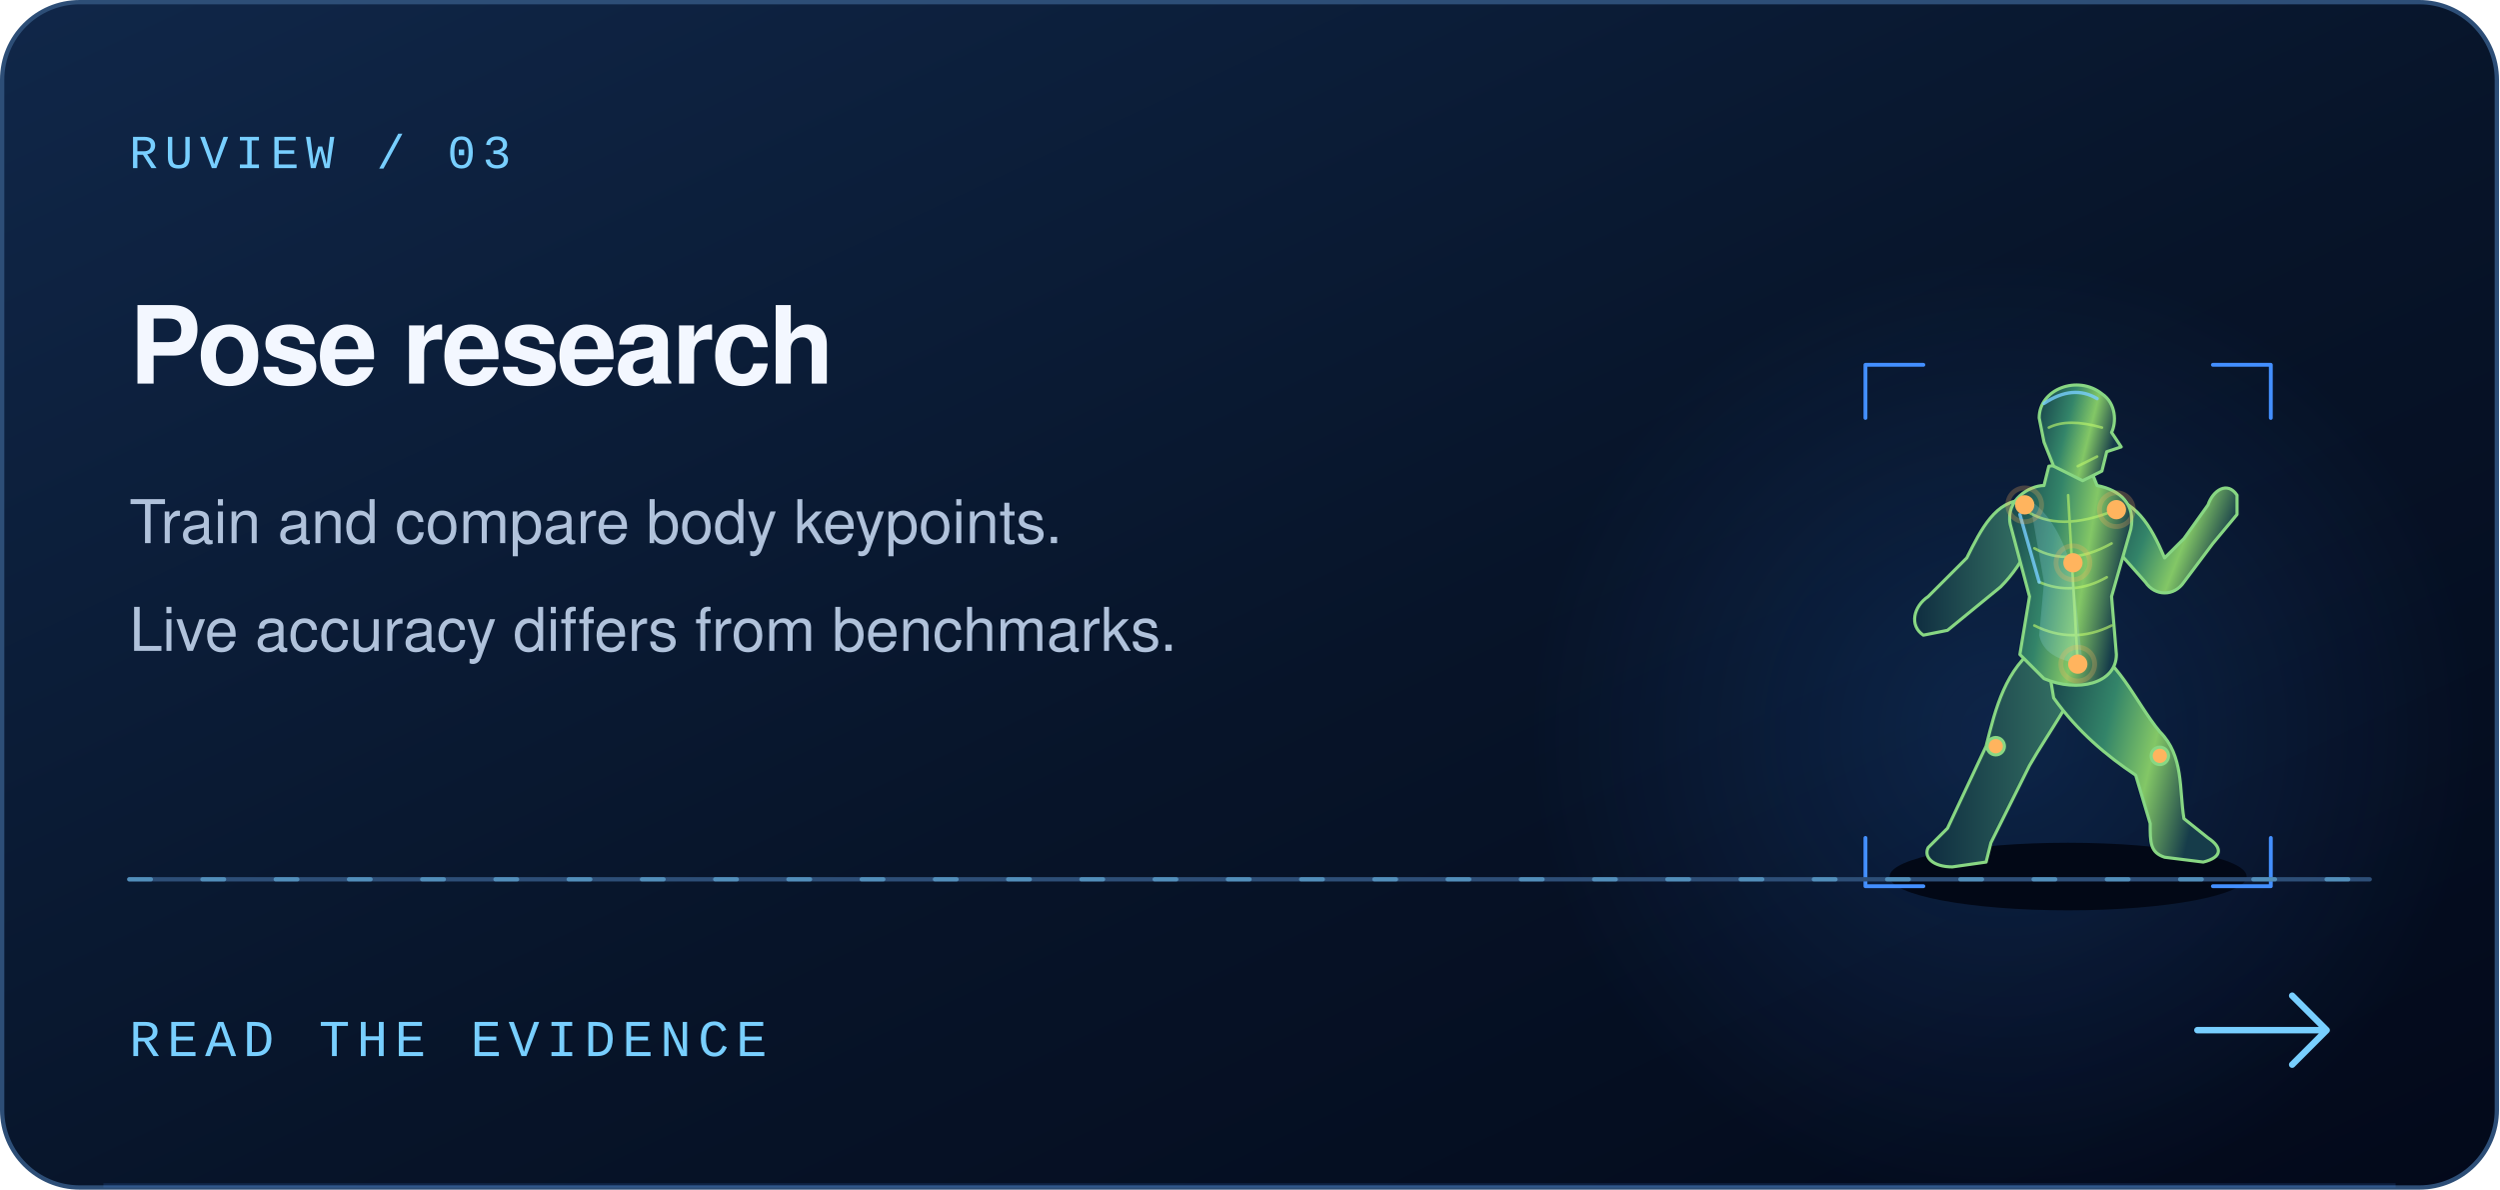
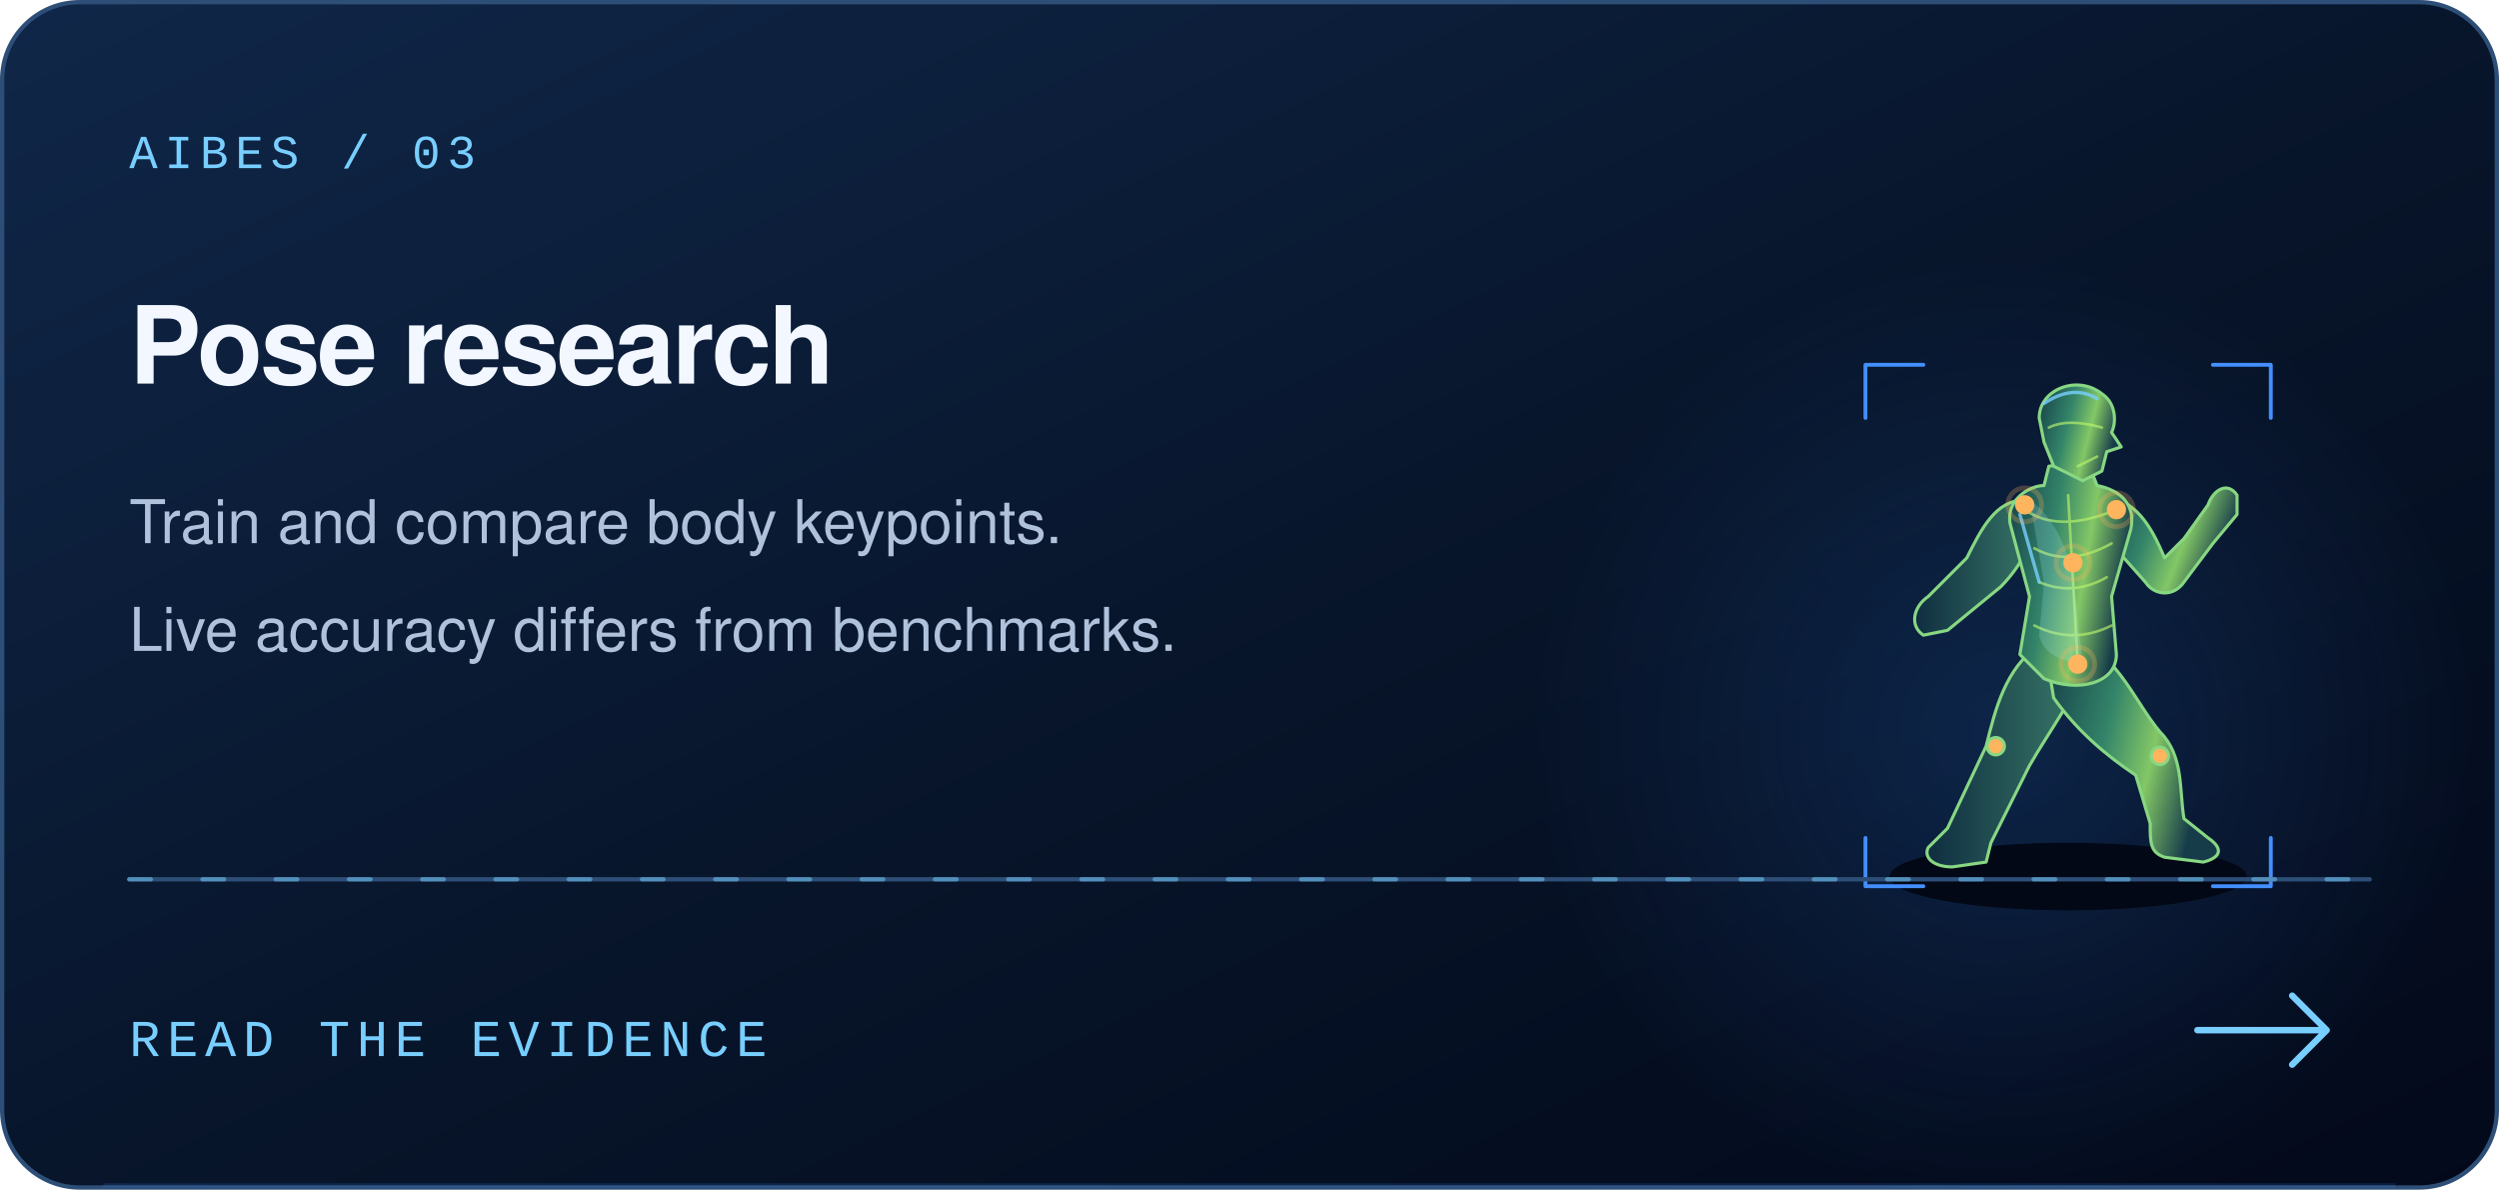
<svg xmlns="http://www.w3.org/2000/svg" width="580" height="276" viewBox="0 0 580 276" role="img" aria-labelledby="title desc">
  <defs>
    <linearGradient id="wash" x1="0" y1="0" x2="1" y2="1">
      <stop stop-color="#102749" />
      <stop offset=".55" stop-color="#071429" />
      <stop offset="1" stop-color="#03091a" />
    </linearGradient>
    <linearGradient id="accent">
      <stop stop-color="#9ee7ff" />
      <stop offset="1" stop-color="#348bff" />
    </linearGradient>
    <radialGradient id="halo">
      <stop stop-color="#348bff" stop-opacity=".17" />
      <stop offset="1" stop-color="#348bff" stop-opacity="0" />
    </radialGradient>
  </defs>
  <style>
text{font-family:"Avenir Next","Segoe UI Variable Display","Segoe UI",Helvetica,Arial,sans-serif}
.mono{font-family:"SFMono-Regular",Consolas,"Liberation Mono",monospace;letter-spacing:1.6px}
.flow{stroke-dasharray:5 12;animation:flow 5s linear infinite}
.spark{animation:spark 3.5s ease-in-out infinite}



.humanTurn{transform-box:fill-box;transform-origin:center 85%;animation:humanTurn 8s ease-in-out infinite}
.humanBody{animation:humanBody 1.6s ease-in-out infinite}
.armFar{transform-origin:-9px -24px;animation:armSwing 1.6s ease-in-out infinite}
.armNear{transform-origin:10px -23px;animation:armSwing 1.6s ease-in-out infinite;animation-delay:-.8s}
.legFar{transform-origin:-3px 9px;animation:legSwing 1.6s ease-in-out infinite;animation-delay:-.8s}
.legNear{transform-origin:2px 9px;animation:legSwing 1.6s ease-in-out infinite}
.humanLight{animation:humanLight 8s ease-in-out infinite}
.gaitShadow{transform-box:fill-box;transform-origin:center;animation:gaitShadow 1.6s ease-in-out infinite}
@keyframes humanTurn{0%,100%{transform:perspective(450px) rotateY(-24deg) rotateZ(-2deg)}50%{transform:perspective(450px) rotateY(24deg) rotateZ(2deg)}}
@keyframes humanBody{0%,50%,100%{transform:translateY(0)}25%,75%{transform:translateY(-2px)}}
@keyframes armSwing{0%,100%{transform:rotate(-17deg)}50%{transform:rotate(17deg)}}
@keyframes legSwing{0%,100%{transform:rotate(-12deg)}50%{transform:rotate(12deg)}}
@keyframes humanLight{0%,100%{opacity:.1}50%{opacity:.45}}
@keyframes gaitShadow{0%,50%,100%{transform:scaleX(1);opacity:.7}25%,75%{transform:scaleX(.85);opacity:.45}}

@keyframes spark{50%{opacity:.25}}
@keyframes flow{to{stroke-dashoffset:-136}}
@media(prefers-reduced-motion:reduce){*{animation:none!important}}
</style>
  <rect x=".5" y=".5" width="579" height="275" rx="18" fill="url(#wash)" stroke="#2d4e77" />
-   <text x="30" y="39" font-size="11" fill="#78cfff" text-anchor="start" font-weight="500" class="mono">RUVIEW / 03</text>
+   <text x="30" y="39" font-size="11" fill="#78cfff" text-anchor="start" font-weight="500" class="mono">AIBES / 03</text>
  <text x="30" y="89" font-size="25" fill="#f3f7ff" text-anchor="start" font-weight="650" letter-spacing="-0.6">Pose research</text>
  <text x="30" y="126" font-size="14" fill="#b0c2db" text-anchor="start" font-weight="500">Train and compare body keypoints.</text>
  <text x="30" y="151" font-size="14" fill="#b0c2db" text-anchor="start" font-weight="500">Live accuracy differs from benchmarks.</text>
  <circle cx="465" cy="170" r="110" fill="url(#halo)" />
  <g transform="translate(480 144) scale(1.12)">
    <ellipse cy="53" rx="37" ry="7" fill="#020816" class="gaitShadow" />
    <g class="humanBody">
      <defs>
        <linearGradient id="humanSurface" x1="0" y1="0" x2="1" y2=".3">
          <stop stop-color="#153d48" />
          <stop offset=".42" stop-color="#338469" />
          <stop offset=".7" stop-color="#83c766" />
          <stop offset="1" stop-color="#163c4a" />
        </linearGradient>
        <linearGradient id="humanRear">
          <stop stop-color="#0f2d40" />
          <stop offset="1" stop-color="#397a68" />
        </linearGradient>
      </defs>
      <g class="humanTurn">
        <g stroke="#88d783" stroke-width=".65" stroke-linejoin="round">
          <g class="armFar">
            <path d="M-9 -25C-15 -25 -18 -19 -21 -13L-29 -5C-32 -3 -33 1 -30 3L-25 2L-14 -7C-9 -12 -6 -19 -6 -23Z" fill="url(#humanRear)" />
          </g>
          <g class="legFar">
            <path d="M-6 5C-13 10 -15 18 -17 26L-25 43L-29 47C-30 49 -28 51 -24 51L-17 50L-16 46L-8 30C-4 23 2 15 3 10Z" fill="url(#humanRear)" />
            <circle cx="-15" cy="26" r="1.8" fill="#ffb45e" />
          </g>
          <g class="legNear">
            <path d="M3 5C10 7 14 17 19 23C24 28 23 35 24 41L29 45C32 47 32 49 28 50L20 49C17 48 17 46 17 42L14 32C8 28 2 23 -3 16L-4 10Z" fill="url(#humanSurface)" />
            <circle cx="19" cy="28" r="1.8" fill="#ffb45e" />
          </g>
          <g class="armNear">
            <path d="M7 -26C14 -25 17 -20 20 -13L24 -17L29 -24C30 -27 33 -29 35 -26L35 -22L30 -16L24 -8C22 -5 18 -5 16 -8L8 -17Z" fill="url(#humanSurface)" />
          </g>
          <path d="M-4 -32L4 -33L6 -28C11 -27 14 -24 13 -19L9 -5L10 7C10 13 2 15 -5 12L-10 7L-8 -5L-12 -20C-13 -25 -8 -28 -5 -28Z" fill="url(#humanSurface)" />
          <path d="M-6 -42C-6 -48 2 -51 7 -47C10 -45 10 -41 9 -39L11 -36L8 -35L7 -31L3 -29L-3 -32L-5 -37Z" fill="url(#humanSurface)" />
        </g>
        <path d="M-9 -23Q-2 -18 10 -23M-7 -15Q0 -11 9 -16M-6 -8Q1 -5 8 -9M-7 1Q1 5 9 1M0 -26L2 9M-4 -40Q0 -42 7 -40M2 -32L6 -34" fill="none" stroke="#b8f36c" stroke-width="0.55" stroke-linecap="round" stroke-linejoin="round" opacity=".65" />
        <path d="M-5 -45Q1 -49 6 -46M-10 -22L-6 -8" fill="none" stroke="#78cfff" stroke-width="0.7" stroke-linecap="round" stroke-linejoin="round" opacity=".8" />
        <path d="M-8 -25Q-2 -21 1 -10L3 9Q-5 8 -6 3L-5 -8Z" fill="#a7ebff" class="humanLight" opacity=".2" />
        <circle cx="-9" cy="-24" r="3.5" stroke="#ffb45e" fill="none" stroke-opacity=".25" />
        <circle cx="-9" cy="-24" r="1.5" stroke="#ffb45e" fill="#ffb45e" class="spark" />
        <circle cx="10" cy="-23" r="3.5" stroke="#ffb45e" fill="none" stroke-opacity=".25" />
        <circle cx="10" cy="-23" r="1.5" stroke="#ffb45e" fill="#ffb45e" class="spark" />
        <circle cx="1" cy="-12" r="3.5" stroke="#ffb45e" fill="none" stroke-opacity=".25" />
        <circle cx="1" cy="-12" r="1.5" stroke="#ffb45e" fill="#ffb45e" class="spark" />
        <circle cx="2" cy="9" r="3.5" stroke="#ffb45e" fill="none" stroke-opacity=".25" />
        <circle cx="2" cy="9" r="1.5" stroke="#ffb45e" fill="#ffb45e" class="spark" />
      </g>
      <path d="M-42 -42V-53H-30M30 -53H42V-42M42 45V55H30M-30 55H-42V45" fill="none" stroke="#438fff" stroke-width="0.8" stroke-linecap="round" stroke-linejoin="round" />
    </g>
  </g>
  <path d="M30 204H550" fill="none" stroke="#2d4e77" stroke-width="1" stroke-linecap="round" stroke-linejoin="round" />
  <path d="M30 204H550" fill="none" stroke="#78cfff" stroke-width="1" stroke-linecap="round" stroke-linejoin="round" class="flow" opacity=".5" />
  <text x="30" y="245" font-size="12" fill="#78cfff" text-anchor="start" font-weight="500" class="mono">READ THE EVIDENCE</text>
  <path d="M510 239H540M532 231L540 239L532 247" fill="none" stroke="#78cfff" stroke-width="1.5" stroke-linecap="round" stroke-linejoin="round" />
  <path d="M24 1H556" stroke="url(#accent)" opacity=".55" />
  <path d="M24 275H556" stroke="#438fff" opacity=".15" />
</svg>
